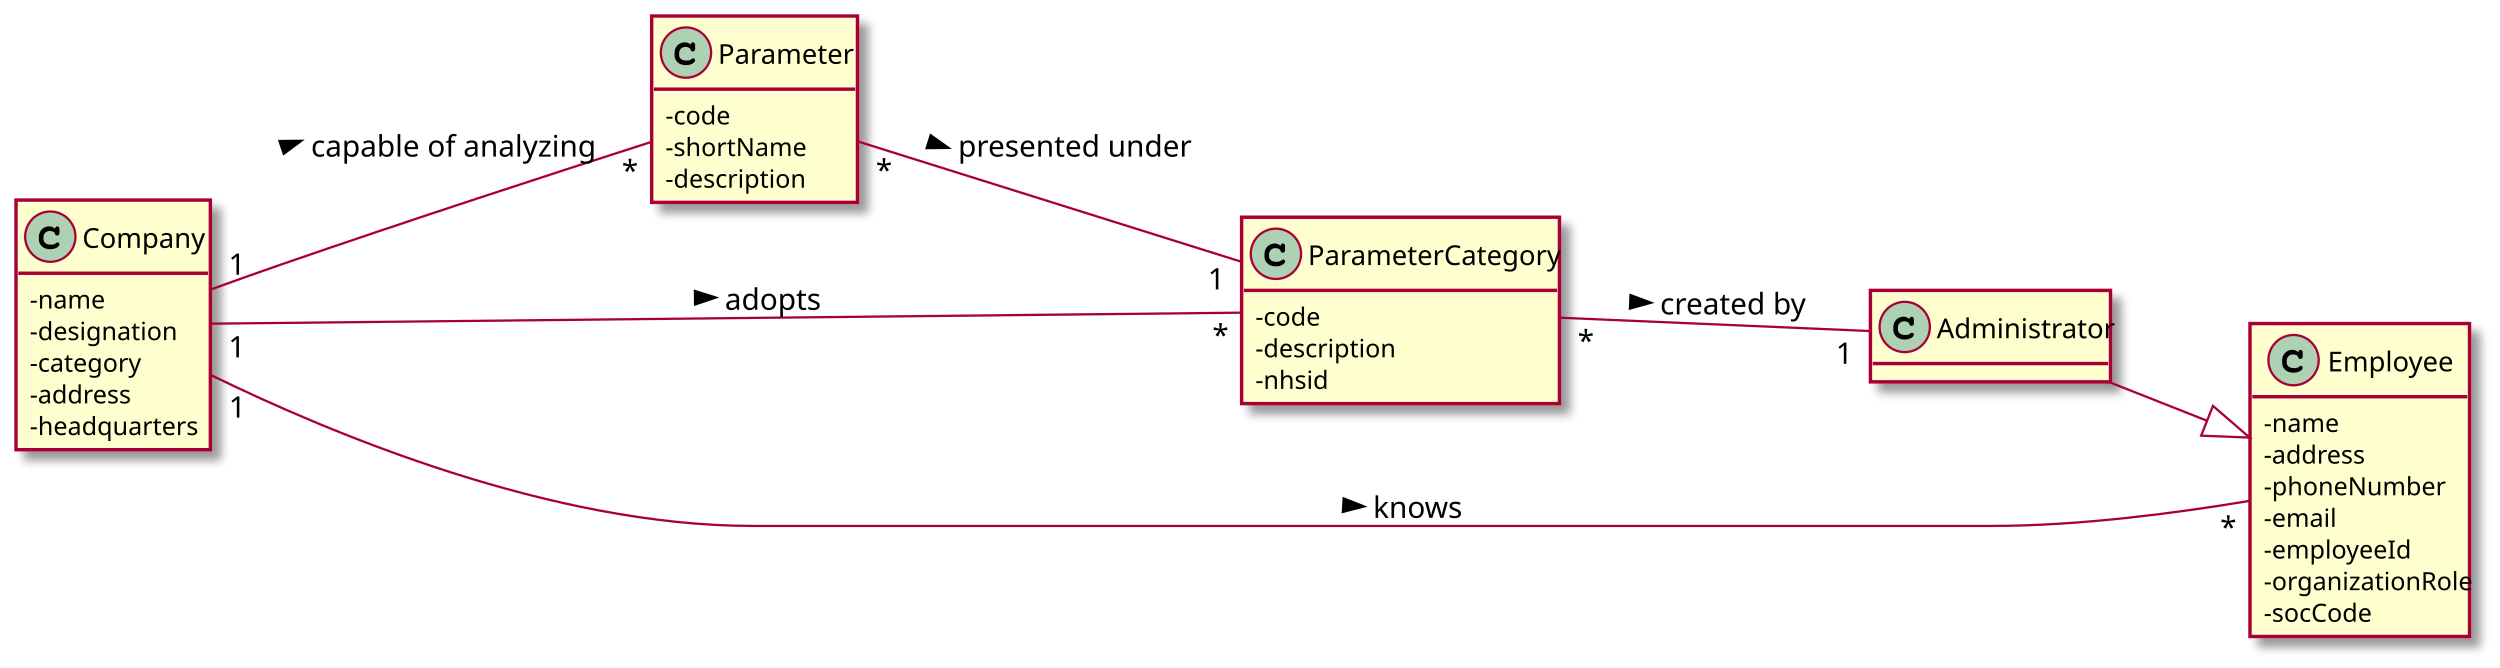
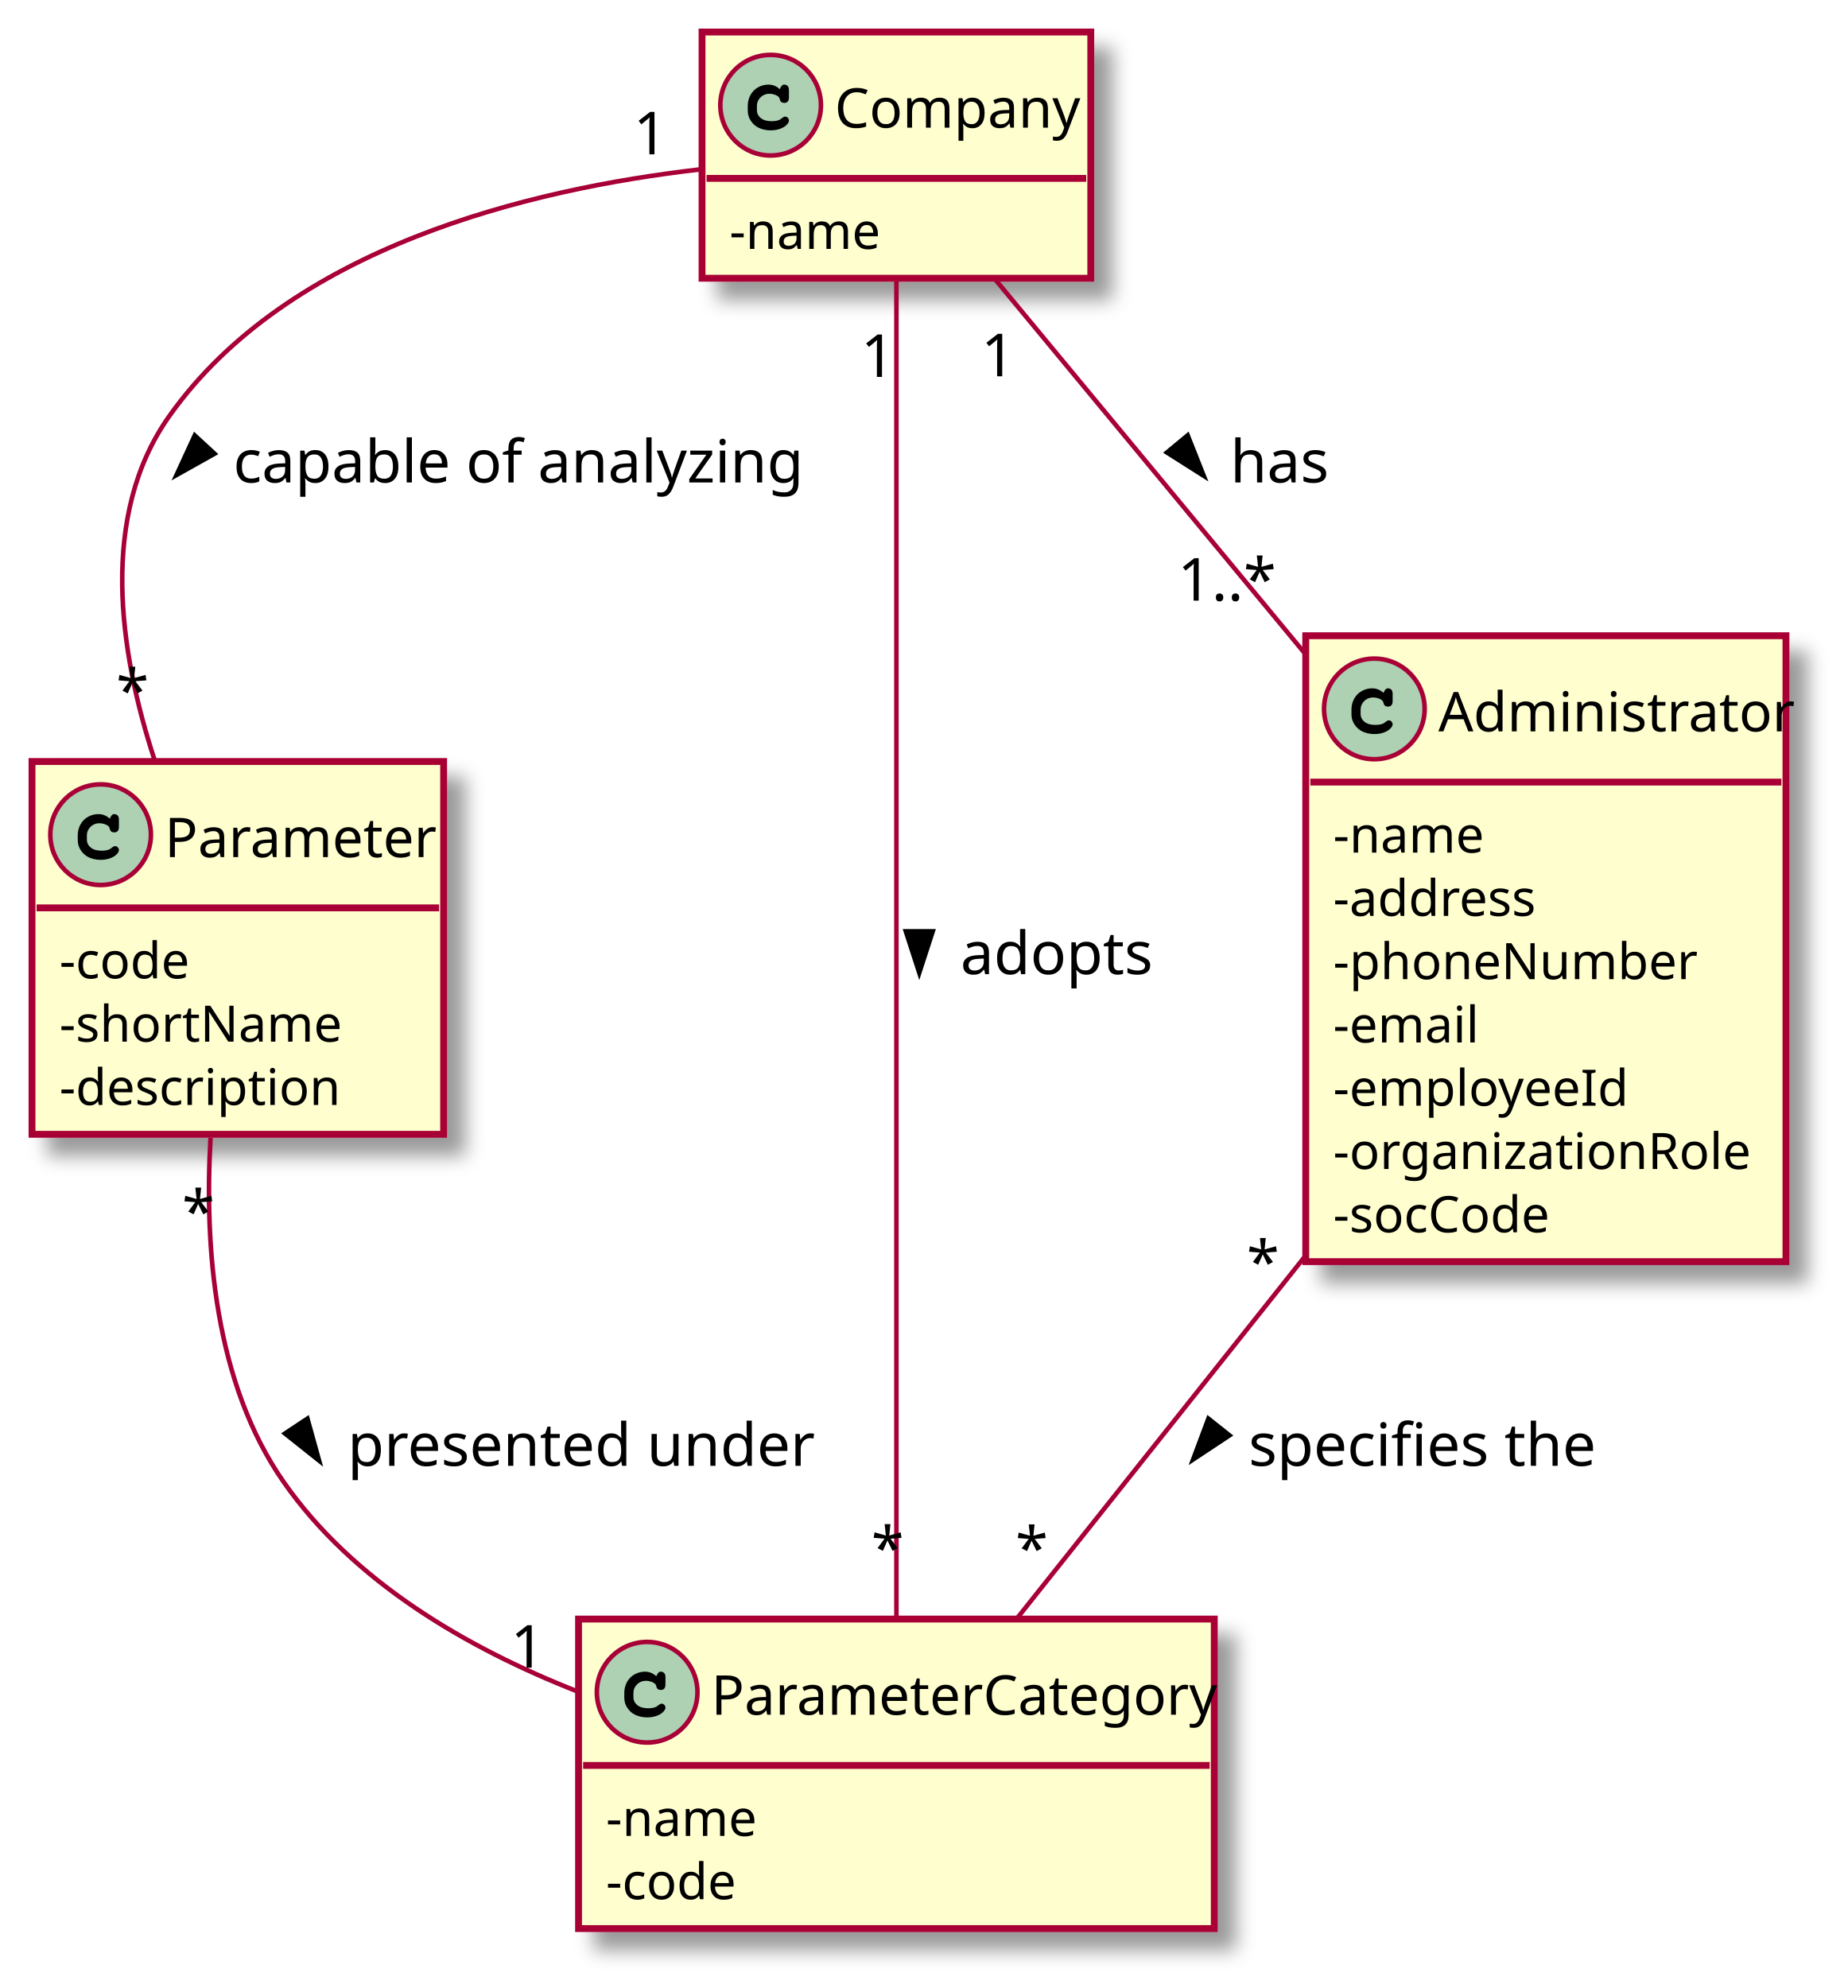
- <svg xmlns="http://www.w3.org/2000/svg" contentScriptType="application/ecmascript" contentStyleType="text/css" height="394.2px" preserveAspectRatio="none" style="width:1476px;height:394px;" version="1.1" viewBox="0 0 1476 394" width="1476.9px" zoomAndPan="magnify">
+ <svg xmlns="http://www.w3.org/2000/svg" contentScriptType="application/ecmascript" contentStyleType="text/css" height="652.5px" preserveAspectRatio="none" style="width:606px;height:652px;" version="1.1" viewBox="0 0 606 652" width="606px" zoomAndPan="magnify">
  <defs>
-     <filter height="300%" id="fq3yofnu5temp" width="300%" x="-1" y="-1">
-       <feGaussianBlur result="blurOut" stdDeviation="2.7" />
+     <filter height="300%" id="fqmflcvr4gcfn" width="300%" x="-1" y="-1">
+       <feGaussianBlur result="blurOut" stdDeviation="3.0" />
      <feColorMatrix in="blurOut" result="blurOut2" type="matrix" values="0 0 0 0 0 0 0 0 0 0 0 0 0 0 0 0 0 0 .4 0" />
-       <feOffset dx="5.4" dy="5.4" in="blurOut2" result="blurOut3" />
+       <feOffset dx="6.0" dy="6.0" in="blurOut2" result="blurOut3" />
      <feBlend in="SourceGraphic" in2="blurOut3" mode="normal" />
    </filter>
  </defs>
  <g>
-     <rect codeLine="23" fill="#FEFECE" filter="url(#fq3yofnu5temp)" height="147.393" id="Company" style="stroke:#A80036;stroke-width:2.025;" width="114.75" x="9.45" y="118.125" />
-     <ellipse cx="29.7" cy="139.725" fill="#ADD1B2" rx="14.85" ry="14.85" style="stroke:#A80036;stroke-width:1.35;" />
-     <path d="M32.4,135 Q32.674,134.325 32.991,133.988 Q33.307,133.65 33.666,133.65 Q34.298,133.65 34.699,134.03 Q35.1,134.409 35.1,135.295 L35.1,137.405 Q35.1,138.291 34.72,138.67 Q34.341,139.05 33.75,139.05 Q33.223,139.05 32.885,138.818 Q32.548,138.586 32.4,137.974 Q32.337,137.552 32.105,137.32 Q31.683,136.877 30.923,136.624 Q30.164,136.35 29.405,136.35 Q28.456,136.35 27.654,136.73 Q26.873,137.109 26.262,137.953 Q25.65,138.797 25.65,139.957 L25.65,141.202 Q25.65,142.594 26.789,143.522 Q27.928,144.45 29.953,144.45 Q31.155,144.45 31.999,144.176 Q32.484,144.028 33.033,143.543 Q33.391,143.269 33.581,143.184 Q33.771,143.1 34.003,143.1 Q34.446,143.1 34.763,143.459 Q35.1,143.796 35.1,144.281 Q35.1,144.745 34.636,145.294 Q33.961,146.095 32.885,146.538 Q31.472,147.15 29.742,147.15 Q27.717,147.15 26.093,146.348 Q24.785,145.716 23.857,144.345 Q22.95,142.973 22.95,141.349 L22.95,139.873 Q22.95,138.185 23.752,136.709 Q24.574,135.232 25.988,134.452 Q27.422,133.65 29.025,133.65 Q29.995,133.65 30.839,133.988 Q31.683,134.325 32.4,135 Z " fill="#000000" />
-     <text fill="#000000" font-family="sans-serif" font-size="16.2" lengthAdjust="spacing" textLength="71.55" x="48.6" y="146.354">Company</text>
-     <line style="stroke:#A80036;stroke-width:2.025;" x1="10.8" x2="122.85" y1="161.325" y2="161.325" />
-     <text fill="#000000" font-family="sans-serif" font-size="14.85" lengthAdjust="spacing" textLength="40.5" x="17.55" y="182.141">-name</text>
-     <text fill="#000000" font-family="sans-serif" font-size="14.85" lengthAdjust="spacing" textLength="79.65" x="17.55" y="200.819">-designation</text>
-     <text fill="#000000" font-family="sans-serif" font-size="14.85" lengthAdjust="spacing" textLength="63.45" x="17.55" y="219.498">-category</text>
-     <text fill="#000000" font-family="sans-serif" font-size="14.85" lengthAdjust="spacing" textLength="59.4" x="17.55" y="238.176">-address</text>
-     <text fill="#000000" font-family="sans-serif" font-size="14.85" lengthAdjust="spacing" textLength="93.15" x="17.55" y="256.855">-headquarters</text>
-     <rect codeLine="31" fill="#FEFECE" filter="url(#fq3yofnu5temp)" height="110.035" id="Parameter" style="stroke:#A80036;stroke-width:2.025;" width="121.5" x="384.75" y="9.45" />
-     <ellipse cx="405" cy="31.05" fill="#ADD1B2" rx="14.85" ry="14.85" style="stroke:#A80036;stroke-width:1.35;" />
-     <path d="M407.7,26.325 Q407.974,25.65 408.291,25.312 Q408.607,24.975 408.966,24.975 Q409.598,24.975 409.999,25.355 Q410.4,25.734 410.4,26.62 L410.4,28.73 Q410.4,29.616 410.02,29.995 Q409.641,30.375 409.05,30.375 Q408.523,30.375 408.185,30.143 Q407.848,29.911 407.7,29.299 Q407.637,28.877 407.405,28.645 Q406.983,28.202 406.223,27.949 Q405.464,27.675 404.705,27.675 Q403.755,27.675 402.954,28.055 Q402.173,28.434 401.562,29.278 Q400.95,30.122 400.95,31.282 L400.95,32.527 Q400.95,33.919 402.089,34.847 Q403.228,35.775 405.253,35.775 Q406.455,35.775 407.299,35.501 Q407.784,35.353 408.333,34.868 Q408.691,34.594 408.881,34.509 Q409.071,34.425 409.303,34.425 Q409.746,34.425 410.062,34.784 Q410.4,35.121 410.4,35.606 Q410.4,36.07 409.936,36.619 Q409.261,37.42 408.185,37.863 Q406.772,38.475 405.042,38.475 Q403.017,38.475 401.393,37.673 Q400.085,37.041 399.157,35.669 Q398.25,34.298 398.25,32.674 L398.25,31.198 Q398.25,29.51 399.052,28.034 Q399.874,26.557 401.288,25.777 Q402.722,24.975 404.325,24.975 Q405.295,24.975 406.139,25.312 Q406.983,25.65 407.7,26.325 Z " fill="#000000" />
-     <text fill="#000000" font-family="sans-serif" font-size="16.2" lengthAdjust="spacing" textLength="78.3" x="423.9" y="37.679">Parameter</text>
-     <line style="stroke:#A80036;stroke-width:2.025;" x1="386.1" x2="504.9" y1="52.65" y2="52.65" />
-     <text fill="#000000" font-family="sans-serif" font-size="14.85" lengthAdjust="spacing" textLength="37.8" x="392.85" y="73.466">-code</text>
-     <text fill="#000000" font-family="sans-serif" font-size="14.85" lengthAdjust="spacing" textLength="75.6" x="392.85" y="92.144">-shortName</text>
-     <text fill="#000000" font-family="sans-serif" font-size="14.85" lengthAdjust="spacing" textLength="76.95" x="392.85" y="110.823">-description</text>
-     <rect codeLine="37" fill="#FEFECE" filter="url(#fq3yofnu5temp)" height="110.035" id="ParameterCategory" style="stroke:#A80036;stroke-width:2.025;" width="187.65" x="733.05" y="128.25" />
-     <ellipse cx="753.3" cy="149.85" fill="#ADD1B2" rx="14.85" ry="14.85" style="stroke:#A80036;stroke-width:1.35;" />
-     <path d="M756,145.125 Q756.274,144.45 756.591,144.113 Q756.907,143.775 757.266,143.775 Q757.898,143.775 758.299,144.155 Q758.7,144.534 758.7,145.42 L758.7,147.53 Q758.7,148.416 758.32,148.795 Q757.941,149.175 757.35,149.175 Q756.823,149.175 756.485,148.943 Q756.148,148.711 756,148.099 Q755.937,147.677 755.705,147.445 Q755.283,147.002 754.523,146.749 Q753.764,146.475 753.005,146.475 Q752.056,146.475 751.254,146.855 Q750.473,147.234 749.862,148.078 Q749.25,148.922 749.25,150.082 L749.25,151.327 Q749.25,152.719 750.389,153.647 Q751.528,154.575 753.553,154.575 Q754.755,154.575 755.599,154.301 Q756.084,154.153 756.633,153.668 Q756.991,153.394 757.181,153.309 Q757.371,153.225 757.603,153.225 Q758.046,153.225 758.362,153.584 Q758.7,153.921 758.7,154.406 Q758.7,154.87 758.236,155.419 Q757.561,156.22 756.485,156.663 Q755.072,157.275 753.342,157.275 Q751.317,157.275 749.693,156.473 Q748.385,155.841 747.457,154.47 Q746.55,153.098 746.55,151.474 L746.55,149.998 Q746.55,148.31 747.352,146.834 Q748.174,145.357 749.587,144.577 Q751.022,143.775 752.625,143.775 Q753.595,143.775 754.439,144.113 Q755.283,144.45 756,145.125 Z " fill="#000000" />
-     <text fill="#000000" font-family="sans-serif" font-size="16.2" lengthAdjust="spacing" textLength="144.45" x="772.2" y="156.479">ParameterCategory</text>
-     <line style="stroke:#A80036;stroke-width:2.025;" x1="734.4" x2="919.35" y1="171.45" y2="171.45" />
-     <text fill="#000000" font-family="sans-serif" font-size="14.85" lengthAdjust="spacing" textLength="37.8" x="741.15" y="192.266">-code</text>
-     <text fill="#000000" font-family="sans-serif" font-size="14.85" lengthAdjust="spacing" textLength="76.95" x="741.15" y="210.944">-description</text>
-     <text fill="#000000" font-family="sans-serif" font-size="14.85" lengthAdjust="spacing" textLength="40.5" x="741.15" y="229.623">-nhsid</text>
-     <rect codeLine="8" fill="#FEFECE" filter="url(#fq3yofnu5temp)" height="54" id="Administrator" style="stroke:#A80036;stroke-width:2.025;" width="141.75" x="1104.3" y="171.45" />
-     <ellipse cx="1124.55" cy="193.05" fill="#ADD1B2" rx="14.85" ry="14.85" style="stroke:#A80036;stroke-width:1.35;" />
-     <path d="M1127.25,188.325 Q1127.524,187.65 1127.841,187.312 Q1128.157,186.975 1128.516,186.975 Q1129.148,186.975 1129.549,187.355 Q1129.95,187.734 1129.95,188.62 L1129.95,190.73 Q1129.95,191.616 1129.57,191.995 Q1129.191,192.375 1128.6,192.375 Q1128.073,192.375 1127.735,192.143 Q1127.398,191.911 1127.25,191.299 Q1127.187,190.877 1126.955,190.645 Q1126.533,190.202 1125.773,189.949 Q1125.014,189.675 1124.255,189.675 Q1123.305,189.675 1122.504,190.055 Q1121.723,190.434 1121.112,191.278 Q1120.5,192.122 1120.5,193.282 L1120.5,194.527 Q1120.5,195.919 1121.639,196.847 Q1122.778,197.775 1124.803,197.775 Q1126.005,197.775 1126.849,197.501 Q1127.334,197.353 1127.883,196.868 Q1128.241,196.594 1128.431,196.509 Q1128.621,196.425 1128.853,196.425 Q1129.296,196.425 1129.612,196.784 Q1129.95,197.121 1129.95,197.606 Q1129.95,198.07 1129.486,198.619 Q1128.811,199.42 1127.735,199.863 Q1126.322,200.475 1124.592,200.475 Q1122.567,200.475 1120.943,199.673 Q1119.635,199.041 1118.707,197.669 Q1117.8,196.298 1117.8,194.674 L1117.8,193.198 Q1117.8,191.51 1118.602,190.034 Q1119.424,188.557 1120.838,187.777 Q1122.272,186.975 1123.875,186.975 Q1124.845,186.975 1125.689,187.312 Q1126.533,187.65 1127.25,188.325 Z " fill="#000000" />
-     <text fill="#000000" font-family="sans-serif" font-size="16.2" lengthAdjust="spacing" textLength="98.55" x="1143.45" y="199.679">Administrator</text>
-     <line style="stroke:#A80036;stroke-width:2.025;" x1="1105.65" x2="1244.7" y1="214.65" y2="214.65" />
-     <rect codeLine="43" fill="#FEFECE" filter="url(#fq3yofnu5temp)" height="184.75" id="Employee" style="stroke:#A80036;stroke-width:2.025;" width="129.6" x="1328.4" y="191.025" />
-     <ellipse cx="1354.118" cy="212.625" fill="#ADD1B2" rx="14.85" ry="14.85" style="stroke:#A80036;stroke-width:1.35;" />
-     <path d="M1356.818,207.9 Q1357.092,207.225 1357.408,206.887 Q1357.725,206.55 1358.083,206.55 Q1358.716,206.55 1359.117,206.93 Q1359.517,207.309 1359.517,208.195 L1359.517,210.305 Q1359.517,211.191 1359.138,211.57 Q1358.758,211.95 1358.168,211.95 Q1357.64,211.95 1357.303,211.718 Q1356.965,211.486 1356.818,210.874 Q1356.754,210.452 1356.522,210.22 Q1356.1,209.777 1355.341,209.524 Q1354.582,209.25 1353.822,209.25 Q1352.873,209.25 1352.071,209.63 Q1351.291,210.009 1350.679,210.853 Q1350.068,211.697 1350.068,212.857 L1350.068,214.102 Q1350.068,215.494 1351.207,216.422 Q1352.346,217.35 1354.371,217.35 Q1355.573,217.35 1356.417,217.076 Q1356.902,216.928 1357.45,216.443 Q1357.809,216.169 1357.999,216.084 Q1358.189,216 1358.421,216 Q1358.864,216 1359.18,216.359 Q1359.517,216.696 1359.517,217.181 Q1359.517,217.645 1359.053,218.194 Q1358.378,218.995 1357.303,219.438 Q1355.889,220.05 1354.16,220.05 Q1352.135,220.05 1350.511,219.248 Q1349.203,218.616 1348.274,217.244 Q1347.368,215.873 1347.368,214.249 L1347.368,212.773 Q1347.368,211.085 1348.169,209.609 Q1348.992,208.132 1350.405,207.352 Q1351.839,206.55 1353.443,206.55 Q1354.413,206.55 1355.257,206.887 Q1356.1,207.225 1356.818,207.9 Z " fill="#000000" />
-     <text fill="#000000" font-family="sans-serif" font-size="16.2" lengthAdjust="spacing" textLength="74.25" x="1374.233" y="219.254">Employee</text>
-     <line style="stroke:#A80036;stroke-width:2.025;" x1="1329.75" x2="1456.65" y1="234.225" y2="234.225" />
-     <text fill="#000000" font-family="sans-serif" font-size="14.85" lengthAdjust="spacing" textLength="40.5" x="1336.5" y="255.041">-name</text>
-     <text fill="#000000" font-family="sans-serif" font-size="14.85" lengthAdjust="spacing" textLength="59.4" x="1336.5" y="273.719">-address</text>
-     <text fill="#000000" font-family="sans-serif" font-size="14.85" lengthAdjust="spacing" textLength="95.85" x="1336.5" y="292.398">-phoneNumber</text>
-     <text fill="#000000" font-family="sans-serif" font-size="14.85" lengthAdjust="spacing" textLength="37.8" x="1336.5" y="311.076">-email</text>
-     <text fill="#000000" font-family="sans-serif" font-size="14.85" lengthAdjust="spacing" textLength="78.3" x="1336.5" y="329.755">-employeeId</text>
-     <text fill="#000000" font-family="sans-serif" font-size="14.85" lengthAdjust="spacing" textLength="113.4" x="1336.5" y="348.433">-organizationRole</text>
-     <text fill="#000000" font-family="sans-serif" font-size="14.85" lengthAdjust="spacing" textLength="63.45" x="1336.5" y="367.112">-socCode</text>
-     <path codeLine="11" d="M124.213,170.991 C137.457,166.185 151.551,161.149 164.7,156.6 C240.232,130.464 327.848,101.979 384.548,83.781 " fill="none" id="Company-Parameter" style="stroke:#A80036;stroke-width:1.35;" />
-     <polygon fill="#000000" points="177.85,83.143,165.012,83.26,167.532,90.784,177.85,83.143" style="stroke:#000000;stroke-width:1.35;" />
-     <text fill="#000000" font-family="sans-serif" font-size="17.55" lengthAdjust="spacing" textLength="159.3" x="183.6" y="92.468">capable of analyzing</text>
-     <text fill="#000000" font-family="sans-serif" font-size="17.55" lengthAdjust="spacing" textLength="9.45" x="134.889" y="162.214">1</text>
-     <text fill="#000000" font-family="sans-serif" font-size="17.55" lengthAdjust="spacing" textLength="6.75" x="367.143" y="107.026">*</text>
-     <path codeLine="12" d="M124.484,191.093 C253.894,189.715 573.574,186.3 732.605,184.599 " fill="none" id="Company-ParameterCategory" style="stroke:#A80036;stroke-width:1.35;" />
-     <polygon fill="#000000" points="422.55,175.665,410.297,171.828,410.382,179.763,422.55,175.665" style="stroke:#000000;stroke-width:1.35;" />
-     <text fill="#000000" font-family="sans-serif" font-size="17.55" lengthAdjust="spacing" textLength="52.65" x="427.95" y="182.918">adopts</text>
-     <text fill="#000000" font-family="sans-serif" font-size="17.55" lengthAdjust="spacing" textLength="9.45" x="134.816" y="211.018">1</text>
-     <text fill="#000000" font-family="sans-serif" font-size="17.55" lengthAdjust="spacing" textLength="6.75" x="715.785" y="204.093">*</text>
-     <path codeLine="13" d="M124.389,221.373 C196.411,256.554 326.065,310.5 444.15,310.5 C444.15,310.5 444.15,310.5 1176.525,310.5 C1227.757,310.5 1285.335,302.886 1328.049,295.731 " fill="none" id="Company-Employee" style="stroke:#A80036;stroke-width:1.35;" />
-     <polygon fill="#000000" points="805.262,299.003,793.319,294.291,792.83,302.211,805.262,299.003" style="stroke:#000000;stroke-width:1.35;" />
-     <text fill="#000000" font-family="sans-serif" font-size="17.55" lengthAdjust="spacing" textLength="49.95" x="810.675" y="305.768">knows</text>
-     <text fill="#000000" font-family="sans-serif" font-size="17.55" lengthAdjust="spacing" textLength="9.45" x="135.095" y="246.568">1</text>
-     <text fill="#000000" font-family="sans-serif" font-size="17.55" lengthAdjust="spacing" textLength="6.75" x="1310.806" y="317.528">*</text>
-     <path codeLine="15" d="M506.439,83.498 C567.149,102.546 662.162,132.354 732.74,154.494 " fill="none" id="Parameter-ParameterCategory" style="stroke:#A80036;stroke-width:1.35;" />
-     <polygon fill="#000000" points="559.941,87.308,549.477,79.867,547.102,87.438,559.941,87.308" style="stroke:#000000;stroke-width:1.35;" />
-     <text fill="#000000" font-family="sans-serif" font-size="17.55" lengthAdjust="spacing" textLength="125.55" x="565.65" y="92.468">presented under</text>
-     <text fill="#000000" font-family="sans-serif" font-size="17.55" lengthAdjust="spacing" textLength="6.75" x="517.091" y="106.696">*</text>
-     <text fill="#000000" font-family="sans-serif" font-size="17.55" lengthAdjust="spacing" textLength="9.45" x="713.095" y="170.883">1</text>
-     <path codeLine="17" d="M920.835,187.583 C978.426,190.053 1051.272,193.185 1103.989,195.453 " fill="none" id="ParameterCategory-Administrator" style="stroke:#A80036;stroke-width:1.35;" />
-     <polygon fill="#000000" points="974.694,178.727,962.664,174.239,962.324,182.167,974.694,178.727" style="stroke:#000000;stroke-width:1.35;" />
-     <text fill="#000000" font-family="sans-serif" font-size="17.55" lengthAdjust="spacing" textLength="82.35" x="980.1" y="185.618">created by</text>
-     <text fill="#000000" font-family="sans-serif" font-size="17.55" lengthAdjust="spacing" textLength="6.75" x="931.481" y="207.48">*</text>
-     <text fill="#000000" font-family="sans-serif" font-size="17.55" lengthAdjust="spacing" textLength="9.45" x="1083.865" y="214.802">1</text>
-     <path codeLine="20" d="M1245.254,225.599 C1263.519,232.808 1283.526,240.719 1302.723,248.292 " fill="none" id="Administrator-to-Employee" style="stroke:#A80036;stroke-width:1.35;" />
-     <polygon fill="none" points="1306.53,239.638,1328.17,258.349,1299.578,257.216,1306.53,239.638" style="stroke:#A80036;stroke-width:1.35;" />
+     <rect codeLine="6" fill="#FEFECE" filter="url(#fqmflcvr4gcfn)" height="80.754" id="Company" style="stroke:#A80036;stroke-width:2.25;" width="127.5" x="230.25" y="10.5" />
+     <ellipse cx="252.75" cy="34.5" fill="#ADD1B2" rx="16.5" ry="16.5" style="stroke:#A80036;stroke-width:1.5;" />
+     <path d="M255.75,29.25 Q256.055,28.5 256.406,28.125 Q256.758,27.75 257.156,27.75 Q257.859,27.75 258.305,28.172 Q258.75,28.594 258.75,29.578 L258.75,31.922 Q258.75,32.906 258.328,33.328 Q257.906,33.75 257.25,33.75 Q256.664,33.75 256.289,33.492 Q255.914,33.234 255.75,32.555 Q255.68,32.086 255.422,31.828 Q254.953,31.336 254.109,31.055 Q253.266,30.75 252.422,30.75 Q251.367,30.75 250.477,31.172 Q249.609,31.594 248.93,32.531 Q248.25,33.469 248.25,34.758 L248.25,36.141 Q248.25,37.688 249.516,38.719 Q250.781,39.75 253.031,39.75 Q254.367,39.75 255.305,39.445 Q255.844,39.281 256.453,38.742 Q256.852,38.438 257.062,38.344 Q257.273,38.25 257.531,38.25 Q258.023,38.25 258.375,38.648 Q258.75,39.023 258.75,39.562 Q258.75,40.078 258.234,40.688 Q257.484,41.578 256.289,42.07 Q254.719,42.75 252.797,42.75 Q250.547,42.75 248.742,41.859 Q247.289,41.156 246.258,39.633 Q245.25,38.109 245.25,36.305 L245.25,34.664 Q245.25,32.789 246.141,31.148 Q247.055,29.508 248.625,28.641 Q250.219,27.75 252,27.75 Q253.078,27.75 254.016,28.125 Q254.953,28.5 255.75,29.25 Z " fill="#000000" />
+     <text fill="#000000" font-family="sans-serif" font-size="18" lengthAdjust="spacing" textLength="79.5" x="273.75" y="41.865">Company</text>
+     <line style="stroke:#A80036;stroke-width:2.25;" x1="231.75" x2="356.25" y1="58.5" y2="58.5" />
+     <text fill="#000000" font-family="sans-serif" font-size="16.5" lengthAdjust="spacing" textLength="45" x="239.25" y="81.628">-name</text>
+     <rect codeLine="10" fill="#FEFECE" filter="url(#fqmflcvr4gcfn)" height="122.262" id="Parameter" style="stroke:#A80036;stroke-width:2.25;" width="135" x="10.5" y="249.75" />
+     <ellipse cx="33" cy="273.75" fill="#ADD1B2" rx="16.5" ry="16.5" style="stroke:#A80036;stroke-width:1.5;" />
+     <path d="M36,268.5 Q36.305,267.75 36.656,267.375 Q37.008,267 37.406,267 Q38.109,267 38.555,267.422 Q39,267.844 39,268.828 L39,271.172 Q39,272.156 38.578,272.578 Q38.156,273 37.5,273 Q36.914,273 36.539,272.742 Q36.164,272.484 36,271.805 Q35.93,271.336 35.672,271.078 Q35.203,270.586 34.359,270.305 Q33.516,270 32.672,270 Q31.617,270 30.727,270.422 Q29.859,270.844 29.18,271.781 Q28.5,272.719 28.5,274.008 L28.5,275.391 Q28.5,276.938 29.766,277.969 Q31.031,279 33.281,279 Q34.617,279 35.555,278.695 Q36.094,278.531 36.703,277.992 Q37.102,277.688 37.312,277.594 Q37.523,277.5 37.781,277.5 Q38.273,277.5 38.625,277.898 Q39,278.273 39,278.812 Q39,279.328 38.484,279.938 Q37.734,280.828 36.539,281.32 Q34.969,282 33.047,282 Q30.797,282 28.992,281.109 Q27.539,280.406 26.508,278.883 Q25.5,277.359 25.5,275.555 L25.5,273.914 Q25.5,272.039 26.391,270.398 Q27.305,268.758 28.875,267.891 Q30.469,267 32.25,267 Q33.328,267 34.266,267.375 Q35.203,267.75 36,268.5 Z " fill="#000000" />
+     <text fill="#000000" font-family="sans-serif" font-size="18" lengthAdjust="spacing" textLength="87" x="54" y="281.115">Parameter</text>
+     <line style="stroke:#A80036;stroke-width:2.25;" x1="12" x2="144" y1="297.75" y2="297.75" />
+     <text fill="#000000" font-family="sans-serif" font-size="16.5" lengthAdjust="spacing" textLength="42" x="19.5" y="320.878">-code</text>
+     <text fill="#000000" font-family="sans-serif" font-size="16.5" lengthAdjust="spacing" textLength="84" x="19.5" y="341.632">-shortName</text>
+     <text fill="#000000" font-family="sans-serif" font-size="16.5" lengthAdjust="spacing" textLength="85.5" x="19.5" y="362.386">-description</text>
+     <rect codeLine="16" fill="#FEFECE" filter="url(#fqmflcvr4gcfn)" height="101.508" id="ParameterCategory" style="stroke:#A80036;stroke-width:2.25;" width="208.5" x="189.75" y="531" />
+     <ellipse cx="212.25" cy="555" fill="#ADD1B2" rx="16.5" ry="16.5" style="stroke:#A80036;stroke-width:1.5;" />
+     <path d="M215.25,549.75 Q215.555,549 215.906,548.625 Q216.258,548.25 216.656,548.25 Q217.359,548.25 217.805,548.672 Q218.25,549.094 218.25,550.078 L218.25,552.422 Q218.25,553.406 217.828,553.828 Q217.406,554.25 216.75,554.25 Q216.164,554.25 215.789,553.992 Q215.414,553.734 215.25,553.055 Q215.18,552.586 214.922,552.328 Q214.453,551.836 213.609,551.555 Q212.766,551.25 211.922,551.25 Q210.867,551.25 209.977,551.672 Q209.109,552.094 208.43,553.031 Q207.75,553.969 207.75,555.258 L207.75,556.641 Q207.75,558.188 209.016,559.219 Q210.281,560.25 212.531,560.25 Q213.867,560.25 214.805,559.945 Q215.344,559.781 215.953,559.242 Q216.352,558.938 216.562,558.844 Q216.773,558.75 217.031,558.75 Q217.523,558.75 217.875,559.148 Q218.25,559.523 218.25,560.062 Q218.25,560.578 217.734,561.188 Q216.984,562.078 215.789,562.57 Q214.219,563.25 212.297,563.25 Q210.047,563.25 208.242,562.359 Q206.789,561.656 205.758,560.133 Q204.75,558.609 204.75,556.805 L204.75,555.164 Q204.75,553.289 205.641,551.648 Q206.555,550.008 208.125,549.141 Q209.719,548.25 211.5,548.25 Q212.578,548.25 213.516,548.625 Q214.453,549 215.25,549.75 Z " fill="#000000" />
+     <text fill="#000000" font-family="sans-serif" font-size="18" lengthAdjust="spacing" textLength="160.5" x="233.25" y="562.365">ParameterCategory</text>
+     <line style="stroke:#A80036;stroke-width:2.25;" x1="191.25" x2="396.75" y1="579" y2="579" />
+     <text fill="#000000" font-family="sans-serif" font-size="16.5" lengthAdjust="spacing" textLength="45" x="198.75" y="602.128">-name</text>
+     <text fill="#000000" font-family="sans-serif" font-size="16.5" lengthAdjust="spacing" textLength="42" x="198.75" y="622.882">-code</text>
+     <rect codeLine="21" fill="#FEFECE" filter="url(#fqmflcvr4gcfn)" height="205.277" id="Administrator" style="stroke:#A80036;stroke-width:2.25;" width="157.5" x="428.25" y="208.5" />
+     <ellipse cx="450.75" cy="232.5" fill="#ADD1B2" rx="16.5" ry="16.5" style="stroke:#A80036;stroke-width:1.5;" />
+     <path d="M453.75,227.25 Q454.055,226.5 454.406,226.125 Q454.758,225.75 455.156,225.75 Q455.859,225.75 456.305,226.172 Q456.75,226.594 456.75,227.578 L456.75,229.922 Q456.75,230.906 456.328,231.328 Q455.906,231.75 455.25,231.75 Q454.664,231.75 454.289,231.492 Q453.914,231.234 453.75,230.555 Q453.68,230.086 453.422,229.828 Q452.953,229.336 452.109,229.055 Q451.266,228.75 450.422,228.75 Q449.367,228.75 448.477,229.172 Q447.609,229.594 446.93,230.531 Q446.25,231.469 446.25,232.758 L446.25,234.141 Q446.25,235.688 447.516,236.719 Q448.781,237.75 451.031,237.75 Q452.367,237.75 453.305,237.445 Q453.844,237.281 454.453,236.742 Q454.852,236.438 455.062,236.344 Q455.273,236.25 455.531,236.25 Q456.023,236.25 456.375,236.648 Q456.75,237.023 456.75,237.562 Q456.75,238.078 456.234,238.688 Q455.484,239.578 454.289,240.07 Q452.719,240.75 450.797,240.75 Q448.547,240.75 446.742,239.859 Q445.289,239.156 444.258,237.633 Q443.25,236.109 443.25,234.305 L443.25,232.664 Q443.25,230.789 444.141,229.148 Q445.055,227.508 446.625,226.641 Q448.219,225.75 450,225.75 Q451.078,225.75 452.016,226.125 Q452.953,226.5 453.75,227.25 Z " fill="#000000" />
+     <text fill="#000000" font-family="sans-serif" font-size="18" lengthAdjust="spacing" textLength="109.5" x="471.75" y="239.865">Administrator</text>
+     <line style="stroke:#A80036;stroke-width:2.25;" x1="429.75" x2="584.25" y1="256.5" y2="256.5" />
+     <text fill="#000000" font-family="sans-serif" font-size="16.5" lengthAdjust="spacing" textLength="45" x="437.25" y="279.628">-name</text>
+     <text fill="#000000" font-family="sans-serif" font-size="16.5" lengthAdjust="spacing" textLength="66" x="437.25" y="300.382">-address</text>
+     <text fill="#000000" font-family="sans-serif" font-size="16.5" lengthAdjust="spacing" textLength="106.5" x="437.25" y="321.136">-phoneNumber</text>
+     <text fill="#000000" font-family="sans-serif" font-size="16.5" lengthAdjust="spacing" textLength="42" x="437.25" y="341.89">-email</text>
+     <text fill="#000000" font-family="sans-serif" font-size="16.5" lengthAdjust="spacing" textLength="87" x="437.25" y="362.644">-employeeId</text>
+     <text fill="#000000" font-family="sans-serif" font-size="16.5" lengthAdjust="spacing" textLength="126" x="437.25" y="383.398">-organizationRole</text>
+     <text fill="#000000" font-family="sans-serif" font-size="16.5" lengthAdjust="spacing" textLength="70.5" x="437.25" y="404.152">-socCode</text>
+     <path codeLine="31" d="M229.74,55.545 C173.445,62.01 94.695,81.15 55.5,136.5 C32.535,168.93 38.97,213.54 50.73,249.36 " fill="none" id="Company-Parameter" style="stroke:#A80036;stroke-width:1.5;" />
+     <polygon fill="#000000" points="57.911,155.773,70.355,148.797,63.878,142.815,57.911,155.773" style="stroke:#000000;stroke-width:1.5;" />
+     <text fill="#000000" font-family="sans-serif" font-size="19.5" lengthAdjust="spacing" textLength="177" x="76.5" y="158.243">capable of analyzing</text>
+     <text fill="#000000" font-family="sans-serif" font-size="19.5" lengthAdjust="spacing" textLength="10.5" x="207.727" y="50.617">1</text>
+     <text fill="#000000" font-family="sans-serif" font-size="19.5" lengthAdjust="spacing" textLength="7.5" x="38.092" y="233.47">*</text>
+     <path codeLine="32" d="M294,91.755 C294,186.27 294,426.405 294,530.79 " fill="none" id="Company-ParameterCategory" style="stroke:#A80036;stroke-width:1.5;" />
+     <polygon fill="#000000" points="301.5,319.014,305.908,305.446,297.092,305.446,301.5,319.014" style="stroke:#000000;stroke-width:1.5;" />
+     <text fill="#000000" font-family="sans-serif" font-size="19.5" lengthAdjust="spacing" textLength="58.5" x="315" y="319.493">adopts</text>
+     <text fill="#000000" font-family="sans-serif" font-size="19.5" lengthAdjust="spacing" textLength="10.5" x="282.352" y="123.622">1</text>
+     <text fill="#000000" font-family="sans-serif" font-size="19.5" lengthAdjust="spacing" textLength="7.5" x="285.762" y="514.689">*</text>
+     <path codeLine="33" d="M326.355,91.575 C353.355,124.185 392.97,172.035 428.235,214.62 " fill="none" id="Company-Administrator" style="stroke:#A80036;stroke-width:1.5;" />
+     <polygon fill="#000000" points="394.783,156.041,389.526,142.779,382.735,148.402,394.783,156.041" style="stroke:#000000;stroke-width:1.5;" />
+     <text fill="#000000" font-family="sans-serif" font-size="19.5" lengthAdjust="spacing" textLength="31.5" x="403.5" y="158.243">has</text>
+     <text fill="#000000" font-family="sans-serif" font-size="19.5" lengthAdjust="spacing" textLength="10.5" x="321.784" y="123.403">1</text>
+     <text fill="#000000" font-family="sans-serif" font-size="19.5" lengthAdjust="spacing" textLength="30" x="386.221" y="196.993">1..*</text>
+     <path codeLine="34" d="M69.06,373.125 C66.99,408.945 70.38,453.555 93,486 C115.83,518.745 153.045,540.45 189.3,554.7 " fill="none" id="Parameter-ParameterCategory" style="stroke:#A80036;stroke-width:1.5;" />
+     <polygon fill="#000000" points="104.641,479.017,100.826,465.271,93.474,470.139,104.641,479.017" style="stroke:#000000;stroke-width:1.5;" />
+     <text fill="#000000" font-family="sans-serif" font-size="19.5" lengthAdjust="spacing" textLength="139.5" x="114" y="480.743">presented under</text>
+     <text fill="#000000" font-family="sans-serif" font-size="19.5" lengthAdjust="spacing" textLength="7.5" x="59.696" y="404.311">*</text>
+     <text fill="#000000" font-family="sans-serif" font-size="19.5" lengthAdjust="spacing" textLength="10.5" x="167.461" y="546.942">1</text>
+     <path codeLine="35" d="M427.995,412.065 C395.79,452.55 359.985,497.55 333.495,530.85 " fill="none" id="Administrator-ParameterCategory" style="stroke:#A80036;stroke-width:1.5;" />
+     <polygon fill="#000000" points="391.331,478.633,403.227,470.76,396.328,465.271,391.331,478.633" style="stroke:#000000;stroke-width:1.5;" />
+     <text fill="#000000" font-family="sans-serif" font-size="19.5" lengthAdjust="spacing" textLength="109.5" x="409.5" y="480.743">specifies the</text>
+     <text fill="#000000" font-family="sans-serif" font-size="19.5" lengthAdjust="spacing" textLength="7.5" x="408.858" y="420.85">*</text>
+     <text fill="#000000" font-family="sans-serif" font-size="19.5" lengthAdjust="spacing" textLength="7.5" x="333.032" y="514.76">*</text>
  </g>
</svg>
